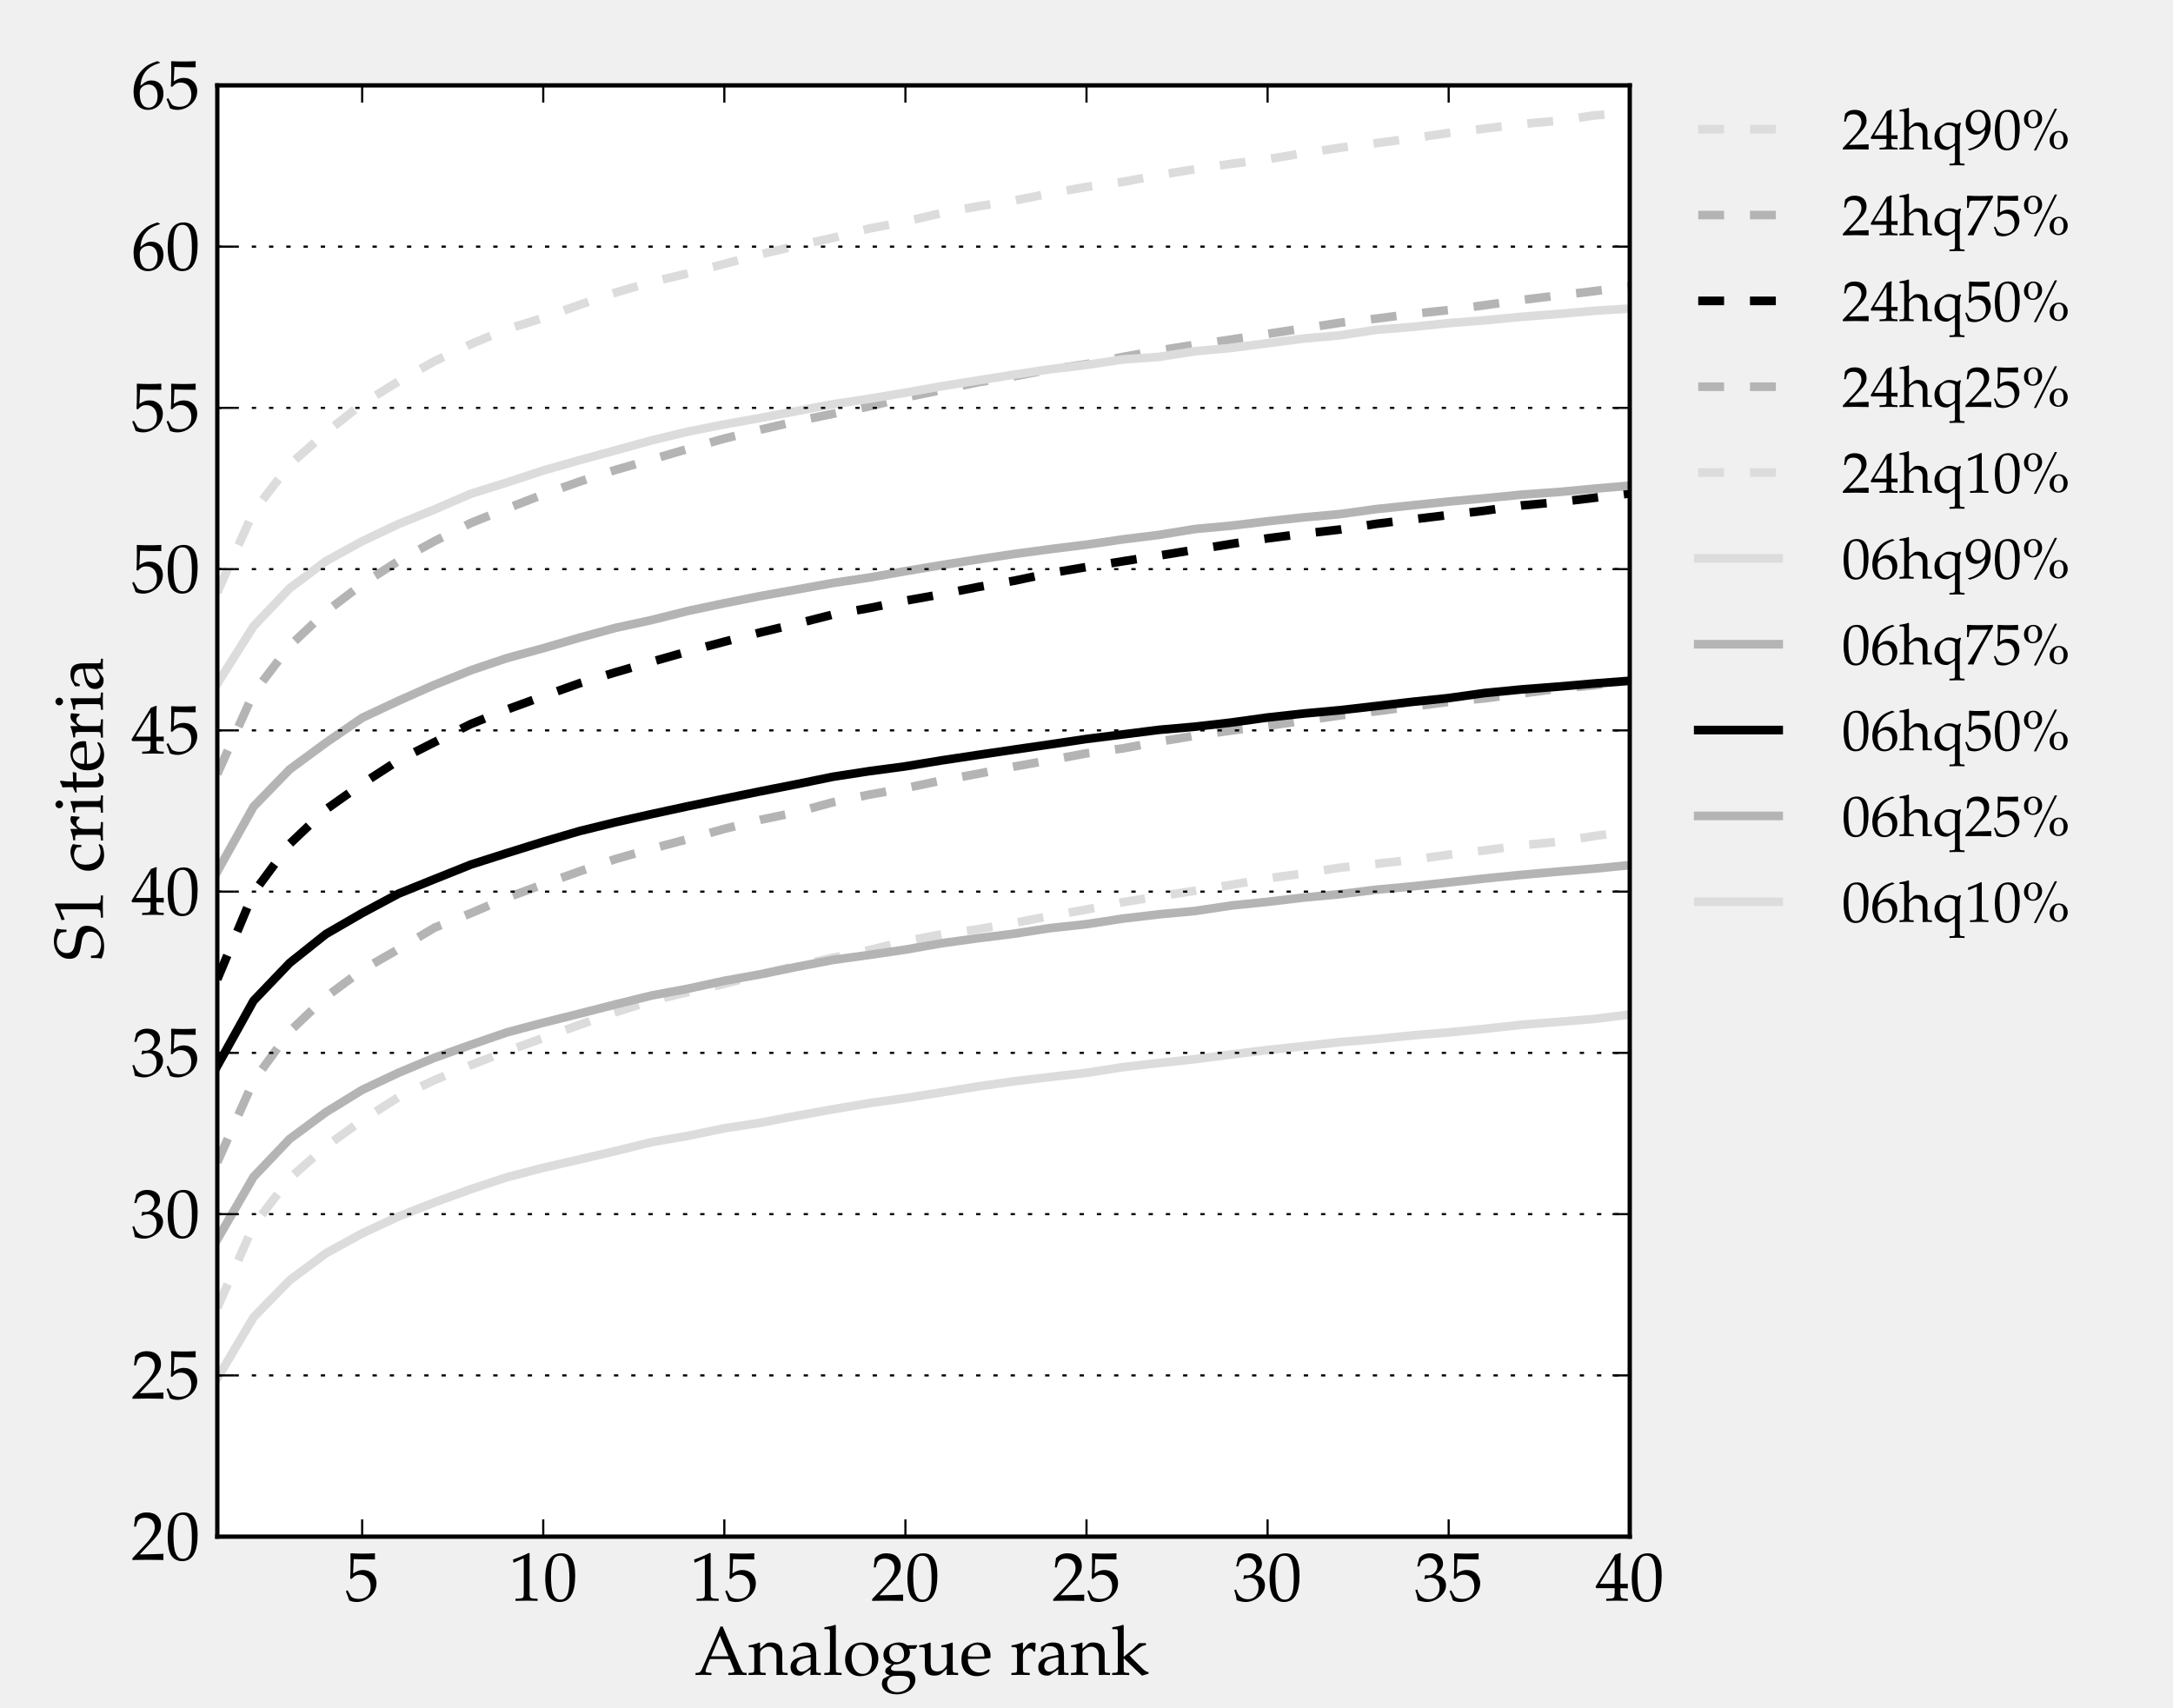
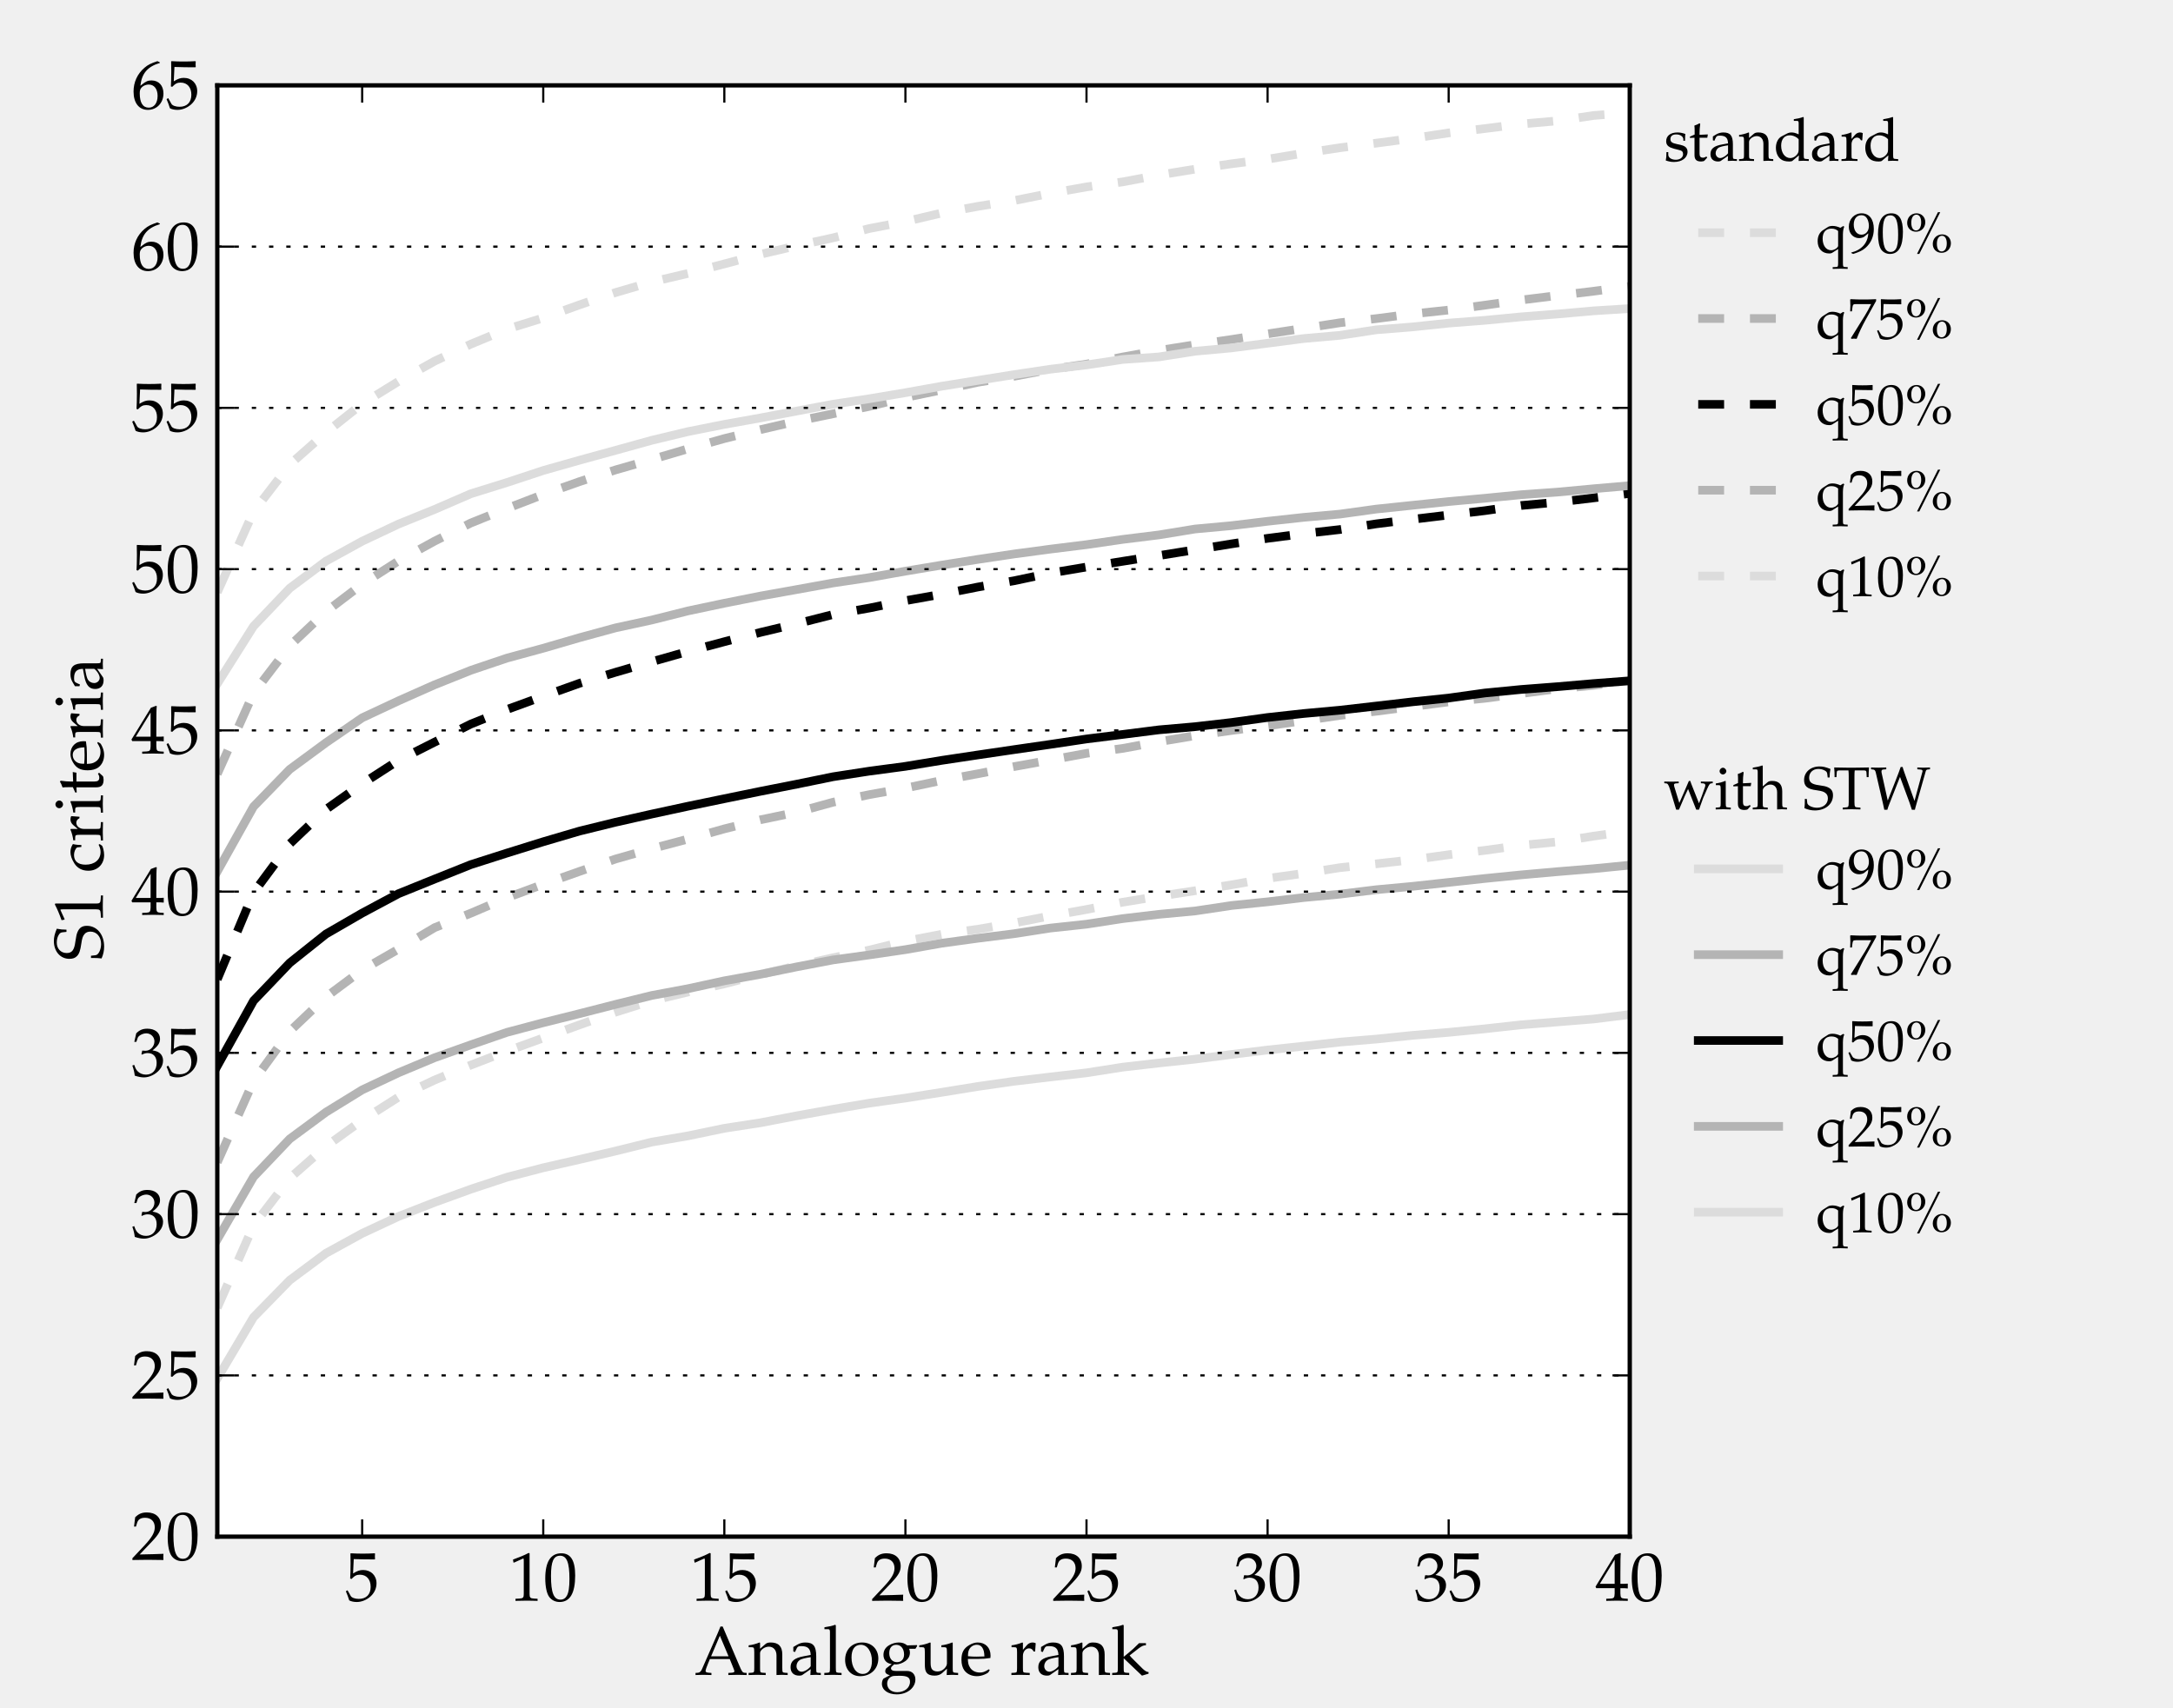
<svg xmlns="http://www.w3.org/2000/svg" id="svg2" version="1.1" xml:space="preserve" width="630" height="495" viewBox="0 0 630 495">
  <defs id="defs6">
    <clipPath clipPathUnits="userSpaceOnUse" id="clipPath20">
      <path d="m 50.4,39.6 327.6,0 0,336.6 -327.6,0 0,-336.6 z" id="path22" />
    </clipPath>
    <clipPath clipPathUnits="userSpaceOnUse" id="clipPath30">
      <path d="m 50.4,39.6 327.6,0 0,336.6 -327.6,0 0,-336.6 z" id="path32" />
    </clipPath>
    <clipPath clipPathUnits="userSpaceOnUse" id="clipPath40">
      <path d="m 50.4,39.6 327.6,0 0,336.6 -327.6,0 0,-336.6 z" id="path42" />
    </clipPath>
    <clipPath clipPathUnits="userSpaceOnUse" id="clipPath50">
      <path d="m 50.4,39.6 327.6,0 0,336.6 -327.6,0 0,-336.6 z" id="path52" />
    </clipPath>
    <clipPath clipPathUnits="userSpaceOnUse" id="clipPath60">
      <path d="m 50.4,39.6 327.6,0 0,336.6 -327.6,0 0,-336.6 z" id="path62" />
    </clipPath>
    <clipPath clipPathUnits="userSpaceOnUse" id="clipPath70">
      <path d="m 50.4,39.6 327.6,0 0,336.6 -327.6,0 0,-336.6 z" id="path72" />
    </clipPath>
    <clipPath clipPathUnits="userSpaceOnUse" id="clipPath80">
      <path d="m 50.4,39.6 327.6,0 0,336.6 -327.6,0 0,-336.6 z" id="path82" />
    </clipPath>
    <clipPath clipPathUnits="userSpaceOnUse" id="clipPath90">
      <path d="m 50.4,39.6 327.6,0 0,336.6 -327.6,0 0,-336.6 z" id="path92" />
    </clipPath>
    <clipPath clipPathUnits="userSpaceOnUse" id="clipPath100">
      <path d="m 50.4,39.6 327.6,0 0,336.6 -327.6,0 0,-336.6 z" id="path102" />
    </clipPath>
    <clipPath clipPathUnits="userSpaceOnUse" id="clipPath110">
      <path d="m 50.4,39.6 327.6,0 0,336.6 -327.6,0 0,-336.6 z" id="path112" />
    </clipPath>
    <clipPath clipPathUnits="userSpaceOnUse" id="clipPath188">
      <path d="m 50.4,39.6 327.6,0 0,336.6 -327.6,0 0,-336.6 z" id="path190" />
    </clipPath>
    <clipPath clipPathUnits="userSpaceOnUse" id="clipPath206">
      <path d="m 50.4,39.6 327.6,0 0,336.6 -327.6,0 0,-336.6 z" id="path208" />
    </clipPath>
    <clipPath clipPathUnits="userSpaceOnUse" id="clipPath224">
      <path d="m 50.4,39.6 327.6,0 0,336.6 -327.6,0 0,-336.6 z" id="path226" />
    </clipPath>
    <clipPath clipPathUnits="userSpaceOnUse" id="clipPath242">
      <path d="m 50.4,39.6 327.6,0 0,336.6 -327.6,0 0,-336.6 z" id="path244" />
    </clipPath>
    <clipPath clipPathUnits="userSpaceOnUse" id="clipPath260">
      <path d="m 50.4,39.6 327.6,0 0,336.6 -327.6,0 0,-336.6 z" id="path262" />
    </clipPath>
    <clipPath clipPathUnits="userSpaceOnUse" id="clipPath278">
      <path d="m 50.4,39.6 327.6,0 0,336.6 -327.6,0 0,-336.6 z" id="path280" />
    </clipPath>
    <clipPath clipPathUnits="userSpaceOnUse" id="clipPath296">
      <path d="m 50.4,39.6 327.6,0 0,336.6 -327.6,0 0,-336.6 z" id="path298" />
    </clipPath>
    <clipPath clipPathUnits="userSpaceOnUse" id="clipPath314">
      <path d="m 50.4,39.6 327.6,0 0,336.6 -327.6,0 0,-336.6 z" id="path316" />
    </clipPath>
    <clipPath clipPathUnits="userSpaceOnUse" id="clipPath332">
      <path d="m 50.4,39.6 327.6,0 0,336.6 -327.6,0 0,-336.6 z" id="path334" />
    </clipPath>
    <clipPath clipPathUnits="userSpaceOnUse" id="clipPath350">
      <path d="m 50.4,39.6 327.6,0 0,336.6 -327.6,0 0,-336.6 z" id="path352" />
    </clipPath>
  </defs>
  <g id="g10" transform="matrix(1.25,0,0,-1.25,0,495)">
    <path d="m 50.4,39.6 327.6,0 0,336.6 -327.6,0 0,-336.6 z" style="fill:#ffffff;fill-opacity:1;fill-rule:nonzero;stroke:none" id="path14" />
    <g id="g16">
      <g id="g18" clip-path="url(#clipPath20)">
        <path d="m 50.4,258.631 8.4,18.689 8.4,10.939 8.4,7.417 8.4,6.67 8.4,5.183 8.4,4.712 8.4,3.941 8.4,3.484 8.4,2.6 8.4,3.031 8.4,2.865 8.4,2.452 8.4,1.979 8.4,2.2 8.4,2.24 8.4,1.966 8.4,1.839 8.4,2.153 8.4,1.625 8.4,1.976 8.4,1.546 8.4,1.342 8.4,1.679 8.4,1.491 8.4,1.166 8.4,1.583 8.4,1.374 8.4,1.236 8.4,1.072 8.4,1.388 8.4,1.266 8.4,1.065 8.4,1.108 8.4,1.268 8.4,1.006 8.4,1.052 8.4,0.731 8.4,1.249 8.4,0.652" style="fill:none;stroke:#dcdcdc;stroke-width:2;stroke-linecap:butt;stroke-linejoin:round;stroke-miterlimit:10;stroke-dasharray:6, 6;stroke-dashoffset:0;stroke-opacity:1" id="path24" />
      </g>
    </g>
    <g id="g26">
      <g id="g28" clip-path="url(#clipPath30)">
        <path d="m 50.4,216.493 8.4,18.735 8.4,10.989 8.4,7.913 8.4,6.386 8.4,5.365 8.4,4.616 8.4,4.205 8.4,3.373 8.4,3.245 8.4,2.974 8.4,2.727 8.4,2.412 8.4,2.479 8.4,2.373 8.4,2.071 8.4,1.951 8.4,1.718 8.4,1.717 8.4,2.072 8.4,1.74 8.4,1.782 8.4,1.389 8.4,1.592 8.4,1.234 8.4,1.653 8.4,1.516 8.4,1.327 8.4,1.212 8.4,1.308 8.4,1.277 8.4,1.301 8.4,0.958 8.4,1.091 8.4,0.895 8.4,1.13 8.4,1.194 8.4,1.037 8.4,1.003 8.4,1.111" style="fill:none;stroke:#b4b4b4;stroke-width:2;stroke-linecap:butt;stroke-linejoin:round;stroke-miterlimit:10;stroke-dasharray:6, 6;stroke-dashoffset:0;stroke-opacity:1" id="path34" />
      </g>
    </g>
    <g id="g36">
      <g id="g38" clip-path="url(#clipPath40)">
        <path d="m 50.4,168.872 8.4,20.083 8.4,11.331 8.4,7.976 8.4,5.954 8.4,5.419 8.4,4.241 8.4,4.19 8.4,3.385 8.4,3.069 8.4,3.001 8.4,2.566 8.4,2.447 8.4,2.387 8.4,2.244 8.4,2.166 8.4,2.004 8.4,2.137 8.4,1.496 8.4,1.713 8.4,1.502 8.4,1.665 8.4,1.452 8.4,1.778 8.4,1.409 8.4,1.328 8.4,1.326 8.4,1.352 8.4,1.36 8.4,1.289 8.4,1.086 8.4,0.957 8.4,1.316 8.4,1.045 8.4,1.011 8.4,1.005 8.4,1.196 8.4,0.764 8.4,1 8.4,1.031" style="fill:none;stroke:#000000;stroke-width:2;stroke-linecap:butt;stroke-linejoin:round;stroke-miterlimit:10;stroke-dasharray:6, 6;stroke-dashoffset:0;stroke-opacity:1" id="path44" />
      </g>
    </g>
    <g id="g46">
      <g id="g48" clip-path="url(#clipPath50)">
        <path d="m 50.4,126.433 8.4,18.829 8.4,11.534 8.4,7.976 8.4,6.256 8.4,4.823 8.4,4.997 8.4,3.351 8.4,3.596 8.4,3.112 8.4,2.979 8.4,2.888 8.4,2.394 8.4,2.235 8.4,2.353 8.4,2.112 8.4,1.754 8.4,2.313 8.4,1.757 8.4,1.51 8.4,1.78 8.4,1.553 8.4,1.664 8.4,1.519 8.4,1.558 8.4,1.142 8.4,1.557 8.4,1.396 8.4,1.201 8.4,1.091 8.4,1.185 8.4,1.233 8.4,0.953 8.4,1.091 8.4,1.088 8.4,0.828 8.4,1.105 8.4,1.095 8.4,0.803 8.4,1.036" style="fill:none;stroke:#b4b4b4;stroke-width:2;stroke-linecap:butt;stroke-linejoin:round;stroke-miterlimit:10;stroke-dasharray:6, 6;stroke-dashoffset:0;stroke-opacity:1" id="path54" />
      </g>
    </g>
    <g id="g56">
      <g id="g58" clip-path="url(#clipPath60)">
        <path d="m 50.4,92.687 8.4,19.071 8.4,10.976 8.4,7.387 8.4,6.06 8.4,5.347 8.4,3.974 8.4,3.467 8.4,3.246 8.4,3.046 8.4,3.039 8.4,2.958 8.4,2.647 8.4,2.019 8.4,1.888 8.4,2.182 8.4,1.998 8.4,1.873 8.4,1.772 8.4,2.063 8.4,1.605 8.4,1.17 8.4,1.451 8.4,1.641 8.4,1.49 8.4,1.688 8.4,1.372 8.4,1.299 8.4,1.358 8.4,1.492 8.4,1.169 8.4,1.328 8.4,0.888 8.4,0.94 8.4,1.169 8.4,1.011 8.4,1.166 8.4,0.804 8.4,1.331 8.4,1.196" style="fill:none;stroke:#dcdcdc;stroke-width:2;stroke-linecap:butt;stroke-linejoin:round;stroke-miterlimit:10;stroke-dasharray:6, 6;stroke-dashoffset:0;stroke-opacity:1" id="path64" />
      </g>
    </g>
    <g id="g66">
      <g id="g68" clip-path="url(#clipPath70)">
        <path d="m 50.4,237.429 8.4,13.319 8.4,8.821 8.4,6.285 8.4,4.619 8.4,3.967 8.4,3.406 8.4,3.636 8.4,2.618 8.4,2.776 8.4,2.383 8.4,2.303 8.4,2.326 8.4,2.014 8.4,1.671 8.4,1.499 8.4,1.593 8.4,1.582 8.4,1.265 8.4,1.409 8.4,1.503 8.4,1.344 8.4,1.34 8.4,1.258 8.4,0.999 8.4,1.267 8.4,0.589 8.4,1.317 8.4,0.765 8.4,1.092 8.4,1.09 8.4,0.742 8.4,1.28 8.4,0.67 8.4,0.882 8.4,0.65 8.4,0.805 8.4,0.654 8.4,0.736 8.4,0.531" style="fill:none;stroke:#dcdcdc;stroke-width:2;stroke-linecap:square;stroke-linejoin:round;stroke-miterlimit:10;stroke-dasharray:none;stroke-opacity:1" id="path74" />
      </g>
    </g>
    <g id="g76">
      <g id="g78" clip-path="url(#clipPath80)">
        <path d="m 50.4,193.884 8.4,15.024 8.4,8.651 8.4,6.183 8.4,5.771 8.4,3.933 8.4,3.73 8.4,3.359 8.4,2.835 8.4,2.283 8.4,2.444 8.4,2.287 8.4,1.82 8.4,2.111 8.4,1.775 8.4,1.671 8.4,1.507 8.4,1.52 8.4,1.25 8.4,1.49 8.4,1.401 8.4,1.327 8.4,1.257 8.4,1.125 8.4,1.041 8.4,1.217 8.4,1.04 8.4,1.373 8.4,0.77 8.4,1.015 8.4,0.916 8.4,0.753 8.4,1.163 8.4,0.878 8.4,0.867 8.4,0.764 8.4,0.824 8.4,0.602 8.4,0.78 8.4,0.726" style="fill:none;stroke:#b4b4b4;stroke-width:2;stroke-linecap:square;stroke-linejoin:round;stroke-miterlimit:10;stroke-dasharray:none;stroke-opacity:1" id="path84" />
      </g>
    </g>
    <g id="g86">
      <g id="g88" clip-path="url(#clipPath90)">
        <path d="m 50.4,148.78 8.4,15.107 8.4,8.782 8.4,6.695 8.4,4.856 8.4,4.495 8.4,3.396 8.4,3.357 8.4,2.684 8.4,2.618 8.4,2.47 8.4,2.065 8.4,1.894 8.4,1.816 8.4,1.737 8.4,1.721 8.4,1.654 8.4,1.718 8.4,1.295 8.4,1.119 8.4,1.381 8.4,1.263 8.4,1.237 8.4,1.214 8.4,1.254 8.4,1.052 8.4,1.065 8.4,0.736 8.4,0.964 8.4,1.167 8.4,0.922 8.4,0.77 8.4,0.964 8.4,0.976 8.4,0.875 8.4,1.173 8.4,0.817 8.4,0.646 8.4,0.725 8.4,0.636" style="fill:none;stroke:#000000;stroke-width:2;stroke-linecap:square;stroke-linejoin:round;stroke-miterlimit:10;stroke-dasharray:none;stroke-opacity:1" id="path94" />
      </g>
    </g>
    <g id="g96">
      <g id="g98" clip-path="url(#clipPath100)">
        <path d="m 50.4,108.543 8.4,14.49 8.4,8.815 8.4,6.199 8.4,5.171 8.4,3.96 8.4,3.505 8.4,2.991 8.4,2.896 8.4,2.229 8.4,2.101 8.4,2.156 8.4,2.07 8.4,1.57 8.4,1.822 8.4,1.518 8.4,1.72 8.4,1.603 8.4,1.162 8.4,1.228 8.4,1.483 8.4,1.151 8.4,1.058 8.4,1.305 8.4,0.903 8.4,1.294 8.4,0.993 8.4,0.782 8.4,1.262 8.4,0.857 8.4,0.992 8.4,0.784 8.4,1.032 8.4,0.778 8.4,0.917 8.4,0.909 8.4,0.837 8.4,0.745 8.4,0.689 8.4,0.825" style="fill:none;stroke:#b4b4b4;stroke-width:2;stroke-linecap:square;stroke-linejoin:round;stroke-miterlimit:10;stroke-dasharray:none;stroke-opacity:1" id="path104" />
      </g>
    </g>
    <g id="g106">
      <g id="g108" clip-path="url(#clipPath110)">
        <path d="m 50.4,76.296 8.4,14.184 8.4,8.596 8.4,6.247 8.4,4.61 8.4,3.918 8.4,3.288 8.4,3.049 8.4,2.782 8.4,2.185 8.4,1.925 8.4,1.962 8.4,2.077 8.4,1.44 8.4,1.748 8.4,1.29 8.4,1.614 8.4,1.508 8.4,1.422 8.4,1.178 8.4,1.332 8.4,1.362 8.4,1.202 8.4,0.998 8.4,0.962 8.4,1.316 8.4,0.965 8.4,0.894 8.4,1.083 8.4,1.036 8.4,0.9 8.4,0.932 8.4,0.7 8.4,0.86 8.4,0.699 8.4,0.824 8.4,0.928 8.4,0.667 8.4,0.677 8.4,1.042" style="fill:none;stroke:#dcdcdc;stroke-width:2;stroke-linecap:square;stroke-linejoin:round;stroke-miterlimit:10;stroke-dasharray:none;stroke-opacity:1" id="path114" />
      </g>
    </g>
    <path d="m 84,39.6 0,4" style="fill:none;stroke:#000000;stroke-width:0.5;stroke-linecap:butt;stroke-linejoin:round;stroke-miterlimit:10;stroke-dasharray:none;stroke-opacity:1" id="path116" />
    <path d="m 84,376.2 0,-4" style="fill:none;stroke:#000000;stroke-width:0.5;stroke-linecap:butt;stroke-linejoin:round;stroke-miterlimit:10;stroke-dasharray:none;stroke-opacity:1" id="path118" />
    <text transform="matrix(1,0,0,-1,80.01494,24.75278)" style="font-variant:normal;font-size:15.94px;font-family:'URW Palladio L';-inkscape-font-specification:URWPalladioL-Roma;writing-mode:lr-tb;fill:#000000;fill-opacity:1;fill-rule:nonzero;stroke:none" id="text120">
      <tspan x="0" y="0" id="tspan122">5</tspan>
    </text>
    <path d="m 126,39.6 0,4" style="fill:none;stroke:#000000;stroke-width:0.5;stroke-linecap:butt;stroke-linejoin:round;stroke-miterlimit:10;stroke-dasharray:none;stroke-opacity:1" id="path124" />
    <path d="m 126,376.2 0,-4" style="fill:none;stroke:#000000;stroke-width:0.5;stroke-linecap:butt;stroke-linejoin:round;stroke-miterlimit:10;stroke-dasharray:none;stroke-opacity:1" id="path126" />
    <text transform="matrix(1,0,0,-1,118.0299,24.75278)" style="font-variant:normal;font-size:15.94px;font-family:'URW Palladio L';-inkscape-font-specification:URWPalladioL-Roma;writing-mode:lr-tb;fill:#000000;fill-opacity:1;fill-rule:nonzero;stroke:none" id="text128">
      <tspan x="0 7.97" y="0" id="tspan130">10</tspan>
    </text>
    <path d="m 168,39.6 0,4" style="fill:none;stroke:#000000;stroke-width:0.5;stroke-linecap:butt;stroke-linejoin:round;stroke-miterlimit:10;stroke-dasharray:none;stroke-opacity:1" id="path132" />
    <path d="m 168,376.2 0,-4" style="fill:none;stroke:#000000;stroke-width:0.5;stroke-linecap:butt;stroke-linejoin:round;stroke-miterlimit:10;stroke-dasharray:none;stroke-opacity:1" id="path134" />
    <text transform="matrix(1,0,0,-1,160.0299,24.75278)" style="font-variant:normal;font-size:15.94px;font-family:'URW Palladio L';-inkscape-font-specification:URWPalladioL-Roma;writing-mode:lr-tb;fill:#000000;fill-opacity:1;fill-rule:nonzero;stroke:none" id="text136">
      <tspan x="0 7.97" y="0" id="tspan138">15</tspan>
    </text>
    <path d="m 210,39.6 0,4" style="fill:none;stroke:#000000;stroke-width:0.5;stroke-linecap:butt;stroke-linejoin:round;stroke-miterlimit:10;stroke-dasharray:none;stroke-opacity:1" id="path140" />
    <path d="m 210,376.2 0,-4" style="fill:none;stroke:#000000;stroke-width:0.5;stroke-linecap:butt;stroke-linejoin:round;stroke-miterlimit:10;stroke-dasharray:none;stroke-opacity:1" id="path142" />
    <text transform="matrix(1,0,0,-1,202.0299,24.75278)" style="font-variant:normal;font-size:15.94px;font-family:'URW Palladio L';-inkscape-font-specification:URWPalladioL-Roma;writing-mode:lr-tb;fill:#000000;fill-opacity:1;fill-rule:nonzero;stroke:none" id="text144">
      <tspan x="0 7.97" y="0" id="tspan146">20</tspan>
    </text>
    <path d="m 252,39.6 0,4" style="fill:none;stroke:#000000;stroke-width:0.5;stroke-linecap:butt;stroke-linejoin:round;stroke-miterlimit:10;stroke-dasharray:none;stroke-opacity:1" id="path148" />
    <path d="m 252,376.2 0,-4" style="fill:none;stroke:#000000;stroke-width:0.5;stroke-linecap:butt;stroke-linejoin:round;stroke-miterlimit:10;stroke-dasharray:none;stroke-opacity:1" id="path150" />
    <text transform="matrix(1,0,0,-1,244.0299,24.75278)" style="font-variant:normal;font-size:15.94px;font-family:'URW Palladio L';-inkscape-font-specification:URWPalladioL-Roma;writing-mode:lr-tb;fill:#000000;fill-opacity:1;fill-rule:nonzero;stroke:none" id="text152">
      <tspan x="0 7.97" y="0" id="tspan154">25</tspan>
    </text>
    <path d="m 294,39.6 0,4" style="fill:none;stroke:#000000;stroke-width:0.5;stroke-linecap:butt;stroke-linejoin:round;stroke-miterlimit:10;stroke-dasharray:none;stroke-opacity:1" id="path156" />
    <path d="m 294,376.2 0,-4" style="fill:none;stroke:#000000;stroke-width:0.5;stroke-linecap:butt;stroke-linejoin:round;stroke-miterlimit:10;stroke-dasharray:none;stroke-opacity:1" id="path158" />
    <text transform="matrix(1,0,0,-1,286.0299,24.75278)" style="font-variant:normal;font-size:15.94px;font-family:'URW Palladio L';-inkscape-font-specification:URWPalladioL-Roma;writing-mode:lr-tb;fill:#000000;fill-opacity:1;fill-rule:nonzero;stroke:none" id="text160">
      <tspan x="0 7.97" y="0" id="tspan162">30</tspan>
    </text>
    <path d="m 336,39.6 0,4" style="fill:none;stroke:#000000;stroke-width:0.5;stroke-linecap:butt;stroke-linejoin:round;stroke-miterlimit:10;stroke-dasharray:none;stroke-opacity:1" id="path164" />
    <path d="m 336,376.2 0,-4" style="fill:none;stroke:#000000;stroke-width:0.5;stroke-linecap:butt;stroke-linejoin:round;stroke-miterlimit:10;stroke-dasharray:none;stroke-opacity:1" id="path166" />
    <text transform="matrix(1,0,0,-1,328.0299,24.75278)" style="font-variant:normal;font-size:15.94px;font-family:'URW Palladio L';-inkscape-font-specification:URWPalladioL-Roma;writing-mode:lr-tb;fill:#000000;fill-opacity:1;fill-rule:nonzero;stroke:none" id="text168">
      <tspan x="0 7.97" y="0" id="tspan170">35</tspan>
    </text>
    <path d="m 378,39.6 0,4" style="fill:none;stroke:#000000;stroke-width:0.5;stroke-linecap:butt;stroke-linejoin:round;stroke-miterlimit:10;stroke-dasharray:none;stroke-opacity:1" id="path172" />
    <path d="m 378,376.2 0,-4" style="fill:none;stroke:#000000;stroke-width:0.5;stroke-linecap:butt;stroke-linejoin:round;stroke-miterlimit:10;stroke-dasharray:none;stroke-opacity:1" id="path174" />
    <text transform="matrix(1,0,0,-1,370.0299,24.75278)" style="font-variant:normal;font-size:15.94px;font-family:'URW Palladio L';-inkscape-font-specification:URWPalladioL-Roma;writing-mode:lr-tb;fill:#000000;fill-opacity:1;fill-rule:nonzero;stroke:none" id="text176">
      <tspan x="0 7.97" y="0" id="tspan178">40</tspan>
    </text>
    <g id="g184">
      <g id="g186" clip-path="url(#clipPath188)">
        <path d="m 50.4,39.6 327.6,0" style="fill:none;stroke:#000000;stroke-width:0.5;stroke-linecap:butt;stroke-linejoin:round;stroke-miterlimit:10;stroke-dasharray:1, 3;stroke-dashoffset:0;stroke-opacity:1" id="path192" />
      </g>
    </g>
    <path d="m 50.4,39.6 4,0" style="fill:none;stroke:#000000;stroke-width:0.5;stroke-linecap:butt;stroke-linejoin:round;stroke-miterlimit:10;stroke-dasharray:none;stroke-opacity:1" id="path194" />
    <path d="m 378,39.6 -4,0" style="fill:none;stroke:#000000;stroke-width:0.5;stroke-linecap:butt;stroke-linejoin:round;stroke-miterlimit:10;stroke-dasharray:none;stroke-opacity:1" id="path196" />
    <text transform="matrix(1,0,0,-1,30.45978,34.2282)" style="font-variant:normal;font-size:15.94px;font-family:'URW Palladio L';-inkscape-font-specification:URWPalladioL-Roma;writing-mode:lr-tb;fill:#000000;fill-opacity:1;fill-rule:nonzero;stroke:none" id="text198">
      <tspan x="0 7.97" y="0" id="tspan200">20</tspan>
    </text>
    <g id="g202">
      <g id="g204" clip-path="url(#clipPath206)">
        <path d="M 50.4,77 378,77" style="fill:none;stroke:#000000;stroke-width:0.5;stroke-linecap:butt;stroke-linejoin:round;stroke-miterlimit:10;stroke-dasharray:1, 3;stroke-dashoffset:0;stroke-opacity:1" id="path210" />
      </g>
    </g>
    <path d="m 50.4,77 4,0" style="fill:none;stroke:#000000;stroke-width:0.5;stroke-linecap:butt;stroke-linejoin:round;stroke-miterlimit:10;stroke-dasharray:none;stroke-opacity:1" id="path212" />
    <path d="m 378,77 -4,0" style="fill:none;stroke:#000000;stroke-width:0.5;stroke-linecap:butt;stroke-linejoin:round;stroke-miterlimit:10;stroke-dasharray:none;stroke-opacity:1" id="path214" />
    <text transform="matrix(1,0,0,-1,30.45978,71.6282)" style="font-variant:normal;font-size:15.94px;font-family:'URW Palladio L';-inkscape-font-specification:URWPalladioL-Roma;writing-mode:lr-tb;fill:#000000;fill-opacity:1;fill-rule:nonzero;stroke:none" id="text216">
      <tspan x="0 7.97" y="0" id="tspan218">25</tspan>
    </text>
    <g id="g220">
      <g id="g222" clip-path="url(#clipPath224)">
        <path d="m 50.4,114.4 327.6,0" style="fill:none;stroke:#000000;stroke-width:0.5;stroke-linecap:butt;stroke-linejoin:round;stroke-miterlimit:10;stroke-dasharray:1, 3;stroke-dashoffset:0;stroke-opacity:1" id="path228" />
      </g>
    </g>
    <path d="m 50.4,114.4 4,0" style="fill:none;stroke:#000000;stroke-width:0.5;stroke-linecap:butt;stroke-linejoin:round;stroke-miterlimit:10;stroke-dasharray:none;stroke-opacity:1" id="path230" />
    <path d="m 378,114.4 -4,0" style="fill:none;stroke:#000000;stroke-width:0.5;stroke-linecap:butt;stroke-linejoin:round;stroke-miterlimit:10;stroke-dasharray:none;stroke-opacity:1" id="path232" />
    <text transform="matrix(1,0,0,-1,30.45978,109.0282)" style="font-variant:normal;font-size:15.94px;font-family:'URW Palladio L';-inkscape-font-specification:URWPalladioL-Roma;writing-mode:lr-tb;fill:#000000;fill-opacity:1;fill-rule:nonzero;stroke:none" id="text234">
      <tspan x="0 7.97" y="0" id="tspan236">30</tspan>
    </text>
    <g id="g238">
      <g id="g240" clip-path="url(#clipPath242)">
        <path d="m 50.4,151.8 327.6,0" style="fill:none;stroke:#000000;stroke-width:0.5;stroke-linecap:butt;stroke-linejoin:round;stroke-miterlimit:10;stroke-dasharray:1, 3;stroke-dashoffset:0;stroke-opacity:1" id="path246" />
      </g>
    </g>
    <path d="m 50.4,151.8 4,0" style="fill:none;stroke:#000000;stroke-width:0.5;stroke-linecap:butt;stroke-linejoin:round;stroke-miterlimit:10;stroke-dasharray:none;stroke-opacity:1" id="path248" />
    <path d="m 378,151.8 -4,0" style="fill:none;stroke:#000000;stroke-width:0.5;stroke-linecap:butt;stroke-linejoin:round;stroke-miterlimit:10;stroke-dasharray:none;stroke-opacity:1" id="path250" />
    <text transform="matrix(1,0,0,-1,30.45978,146.4282)" style="font-variant:normal;font-size:15.94px;font-family:'URW Palladio L';-inkscape-font-specification:URWPalladioL-Roma;writing-mode:lr-tb;fill:#000000;fill-opacity:1;fill-rule:nonzero;stroke:none" id="text252">
      <tspan x="0 7.97" y="0" id="tspan254">35</tspan>
    </text>
    <g id="g256">
      <g id="g258" clip-path="url(#clipPath260)">
        <path d="m 50.4,189.2 327.6,0" style="fill:none;stroke:#000000;stroke-width:0.5;stroke-linecap:butt;stroke-linejoin:round;stroke-miterlimit:10;stroke-dasharray:1, 3;stroke-dashoffset:0;stroke-opacity:1" id="path264" />
      </g>
    </g>
    <path d="m 50.4,189.2 4,0" style="fill:none;stroke:#000000;stroke-width:0.5;stroke-linecap:butt;stroke-linejoin:round;stroke-miterlimit:10;stroke-dasharray:none;stroke-opacity:1" id="path266" />
    <path d="m 378,189.2 -4,0" style="fill:none;stroke:#000000;stroke-width:0.5;stroke-linecap:butt;stroke-linejoin:round;stroke-miterlimit:10;stroke-dasharray:none;stroke-opacity:1" id="path268" />
    <text transform="matrix(1,0,0,-1,30.45978,183.8282)" style="font-variant:normal;font-size:15.94px;font-family:'URW Palladio L';-inkscape-font-specification:URWPalladioL-Roma;writing-mode:lr-tb;fill:#000000;fill-opacity:1;fill-rule:nonzero;stroke:none" id="text270">
      <tspan x="0 7.97" y="0" id="tspan272">40</tspan>
    </text>
    <g id="g274">
      <g id="g276" clip-path="url(#clipPath278)">
        <path d="m 50.4,226.6 327.6,0" style="fill:none;stroke:#000000;stroke-width:0.5;stroke-linecap:butt;stroke-linejoin:round;stroke-miterlimit:10;stroke-dasharray:1, 3;stroke-dashoffset:0;stroke-opacity:1" id="path282" />
      </g>
    </g>
    <path d="m 50.4,226.6 4,0" style="fill:none;stroke:#000000;stroke-width:0.5;stroke-linecap:butt;stroke-linejoin:round;stroke-miterlimit:10;stroke-dasharray:none;stroke-opacity:1" id="path284" />
    <path d="m 378,226.6 -4,0" style="fill:none;stroke:#000000;stroke-width:0.5;stroke-linecap:butt;stroke-linejoin:round;stroke-miterlimit:10;stroke-dasharray:none;stroke-opacity:1" id="path286" />
    <text transform="matrix(1,0,0,-1,30.45978,221.2282)" style="font-variant:normal;font-size:15.94px;font-family:'URW Palladio L';-inkscape-font-specification:URWPalladioL-Roma;writing-mode:lr-tb;fill:#000000;fill-opacity:1;fill-rule:nonzero;stroke:none" id="text288">
      <tspan x="0 7.97" y="0" id="tspan290">45</tspan>
    </text>
    <g id="g292">
      <g id="g294" clip-path="url(#clipPath296)">
        <path d="M 50.4,264 378,264" style="fill:none;stroke:#000000;stroke-width:0.5;stroke-linecap:butt;stroke-linejoin:round;stroke-miterlimit:10;stroke-dasharray:1, 3;stroke-dashoffset:0;stroke-opacity:1" id="path300" />
      </g>
    </g>
    <path d="m 50.4,264 4,0" style="fill:none;stroke:#000000;stroke-width:0.5;stroke-linecap:butt;stroke-linejoin:round;stroke-miterlimit:10;stroke-dasharray:none;stroke-opacity:1" id="path302" />
    <path d="m 378,264 -4,0" style="fill:none;stroke:#000000;stroke-width:0.5;stroke-linecap:butt;stroke-linejoin:round;stroke-miterlimit:10;stroke-dasharray:none;stroke-opacity:1" id="path304" />
    <text transform="matrix(1,0,0,-1,30.45978,258.6282)" style="font-variant:normal;font-size:15.94px;font-family:'URW Palladio L';-inkscape-font-specification:URWPalladioL-Roma;writing-mode:lr-tb;fill:#000000;fill-opacity:1;fill-rule:nonzero;stroke:none" id="text306">
      <tspan x="0 7.97" y="0" id="tspan308">50</tspan>
    </text>
    <g id="g310">
      <g id="g312" clip-path="url(#clipPath314)">
        <path d="m 50.4,301.4 327.6,0" style="fill:none;stroke:#000000;stroke-width:0.5;stroke-linecap:butt;stroke-linejoin:round;stroke-miterlimit:10;stroke-dasharray:1, 3;stroke-dashoffset:0;stroke-opacity:1" id="path318" />
      </g>
    </g>
    <path d="m 50.4,301.4 4,0" style="fill:none;stroke:#000000;stroke-width:0.5;stroke-linecap:butt;stroke-linejoin:round;stroke-miterlimit:10;stroke-dasharray:none;stroke-opacity:1" id="path320" />
    <path d="m 378,301.4 -4,0" style="fill:none;stroke:#000000;stroke-width:0.5;stroke-linecap:butt;stroke-linejoin:round;stroke-miterlimit:10;stroke-dasharray:none;stroke-opacity:1" id="path322" />
    <text transform="matrix(1,0,0,-1,30.45978,296.0282)" style="font-variant:normal;font-size:15.94px;font-family:'URW Palladio L';-inkscape-font-specification:URWPalladioL-Roma;writing-mode:lr-tb;fill:#000000;fill-opacity:1;fill-rule:nonzero;stroke:none" id="text324">
      <tspan x="0 7.97" y="0" id="tspan326">55</tspan>
    </text>
    <g id="g328">
      <g id="g330" clip-path="url(#clipPath332)">
        <path d="m 50.4,338.8 327.6,0" style="fill:none;stroke:#000000;stroke-width:0.5;stroke-linecap:butt;stroke-linejoin:round;stroke-miterlimit:10;stroke-dasharray:1, 3;stroke-dashoffset:0;stroke-opacity:1" id="path336" />
      </g>
    </g>
    <path d="m 50.4,338.8 4,0" style="fill:none;stroke:#000000;stroke-width:0.5;stroke-linecap:butt;stroke-linejoin:round;stroke-miterlimit:10;stroke-dasharray:none;stroke-opacity:1" id="path338" />
    <path d="m 378,338.8 -4,0" style="fill:none;stroke:#000000;stroke-width:0.5;stroke-linecap:butt;stroke-linejoin:round;stroke-miterlimit:10;stroke-dasharray:none;stroke-opacity:1" id="path340" />
    <text transform="matrix(1,0,0,-1,30.45978,333.4282)" style="font-variant:normal;font-size:15.94px;font-family:'URW Palladio L';-inkscape-font-specification:URWPalladioL-Roma;writing-mode:lr-tb;fill:#000000;fill-opacity:1;fill-rule:nonzero;stroke:none" id="text342">
      <tspan x="0 7.97" y="0" id="tspan344">60</tspan>
    </text>
    <g id="g346">
      <g id="g348" clip-path="url(#clipPath350)">
        <path d="m 50.4,376.2 327.6,0" style="fill:none;stroke:#000000;stroke-width:0.5;stroke-linecap:butt;stroke-linejoin:round;stroke-miterlimit:10;stroke-dasharray:1, 3;stroke-dashoffset:0;stroke-opacity:1" id="path354" />
      </g>
    </g>
    <path d="m 50.4,376.2 4,0" style="fill:none;stroke:#000000;stroke-width:0.5;stroke-linecap:butt;stroke-linejoin:round;stroke-miterlimit:10;stroke-dasharray:none;stroke-opacity:1" id="path356" />
    <path d="m 378,376.2 -4,0" style="fill:none;stroke:#000000;stroke-width:0.5;stroke-linecap:butt;stroke-linejoin:round;stroke-miterlimit:10;stroke-dasharray:none;stroke-opacity:1" id="path358" />
    <text transform="matrix(1,0,0,-1,30.45978,370.8282)" style="font-variant:normal;font-size:15.94px;font-family:'URW Palladio L';-inkscape-font-specification:URWPalladioL-Roma;writing-mode:lr-tb;fill:#000000;fill-opacity:1;fill-rule:nonzero;stroke:none" id="text360">
      <tspan x="0 7.97" y="0" id="tspan362">65</tspan>
    </text>
    <path d="m 50.4,376.2 327.6,0" style="fill:none;stroke:#000000;stroke-width:1;stroke-linecap:square;stroke-linejoin:round;stroke-miterlimit:10;stroke-dasharray:none;stroke-opacity:1" id="path376" />
    <path d="m 378,39.6 0,336.6" style="fill:none;stroke:#000000;stroke-width:1;stroke-linecap:square;stroke-linejoin:round;stroke-miterlimit:10;stroke-dasharray:none;stroke-opacity:1" id="path378" />
    <path d="m 50.4,39.6 327.6,0" style="fill:none;stroke:#000000;stroke-width:1;stroke-linecap:square;stroke-linejoin:round;stroke-miterlimit:10;stroke-dasharray:none;stroke-opacity:1" id="path380" />
    <path d="m 50.4,39.6 0,336.6" style="fill:none;stroke:#000000;stroke-width:1;stroke-linecap:square;stroke-linejoin:round;stroke-miterlimit:10;stroke-dasharray:none;stroke-opacity:1" id="path382" />
-     <path d="m 393.882,366.033 18.659,0" style="fill:none;stroke:#dcdcdc;stroke-width:2;stroke-linecap:butt;stroke-linejoin:round;stroke-miterlimit:10;stroke-dasharray:6, 6;stroke-dashoffset:0;stroke-opacity:1" id="path386" />
-     <text transform="matrix(1,0,0,-1,427.2016,361.3683)" style="font-variant:normal;font-size:13.278px;font-family:'URW Palladio L';-inkscape-font-specification:URWPalladioL-Roma;writing-mode:lr-tb;fill:#000000;fill-opacity:1;fill-rule:nonzero;stroke:none" id="text388">
-       <tspan x="0 6.639 13.278 24.312 31.735 38.374 45.013" y="0" id="tspan390">24hq90%</tspan>
-     </text>
-     <path d="m 393.882,346.124 18.659,0" style="fill:none;stroke:#b4b4b4;stroke-width:2;stroke-linecap:butt;stroke-linejoin:round;stroke-miterlimit:10;stroke-dasharray:6, 6;stroke-dashoffset:0;stroke-opacity:1" id="path392" />
-     <text transform="matrix(1,0,0,-1,427.2016,341.4594)" style="font-variant:normal;font-size:13.278px;font-family:'URW Palladio L';-inkscape-font-specification:URWPalladioL-Roma;writing-mode:lr-tb;fill:#000000;fill-opacity:1;fill-rule:nonzero;stroke:none" id="text394">
-       <tspan x="0 6.639 13.278 24.312 31.735 38.374 45.013" y="0" id="tspan396">24hq75%</tspan>
-     </text>
-     <path d="m 393.882,326.215 18.659,0" style="fill:none;stroke:#000000;stroke-width:2;stroke-linecap:butt;stroke-linejoin:round;stroke-miterlimit:10;stroke-dasharray:6, 6;stroke-dashoffset:0;stroke-opacity:1" id="path398" />
-     <text transform="matrix(1,0,0,-1,427.2016,321.5505)" style="font-variant:normal;font-size:13.278px;font-family:'URW Palladio L';-inkscape-font-specification:URWPalladioL-Roma;writing-mode:lr-tb;fill:#000000;fill-opacity:1;fill-rule:nonzero;stroke:none" id="text400">
-       <tspan x="0 6.639 13.278 24.312 31.735 38.374 45.013" y="0" id="tspan402">24hq50%</tspan>
-     </text>
-     <path d="m 393.882,306.306 18.659,0" style="fill:none;stroke:#b4b4b4;stroke-width:2;stroke-linecap:butt;stroke-linejoin:round;stroke-miterlimit:10;stroke-dasharray:6, 6;stroke-dashoffset:0;stroke-opacity:1" id="path404" />
-     <text transform="matrix(1,0,0,-1,427.2016,301.6416)" style="font-variant:normal;font-size:13.278px;font-family:'URW Palladio L';-inkscape-font-specification:URWPalladioL-Roma;writing-mode:lr-tb;fill:#000000;fill-opacity:1;fill-rule:nonzero;stroke:none" id="text406">
-       <tspan x="0 6.639 13.278 24.312 31.735 38.374 45.013" y="0" id="tspan408">24hq25%</tspan>
-     </text>
-     <path d="m 393.882,286.398 18.659,0" style="fill:none;stroke:#dcdcdc;stroke-width:2;stroke-linecap:butt;stroke-linejoin:round;stroke-miterlimit:10;stroke-dasharray:6, 6;stroke-dashoffset:0;stroke-opacity:1" id="path410" />
-     <text transform="matrix(1,0,0,-1,427.2016,281.7327)" style="font-variant:normal;font-size:13.278px;font-family:'URW Palladio L';-inkscape-font-specification:URWPalladioL-Roma;writing-mode:lr-tb;fill:#000000;fill-opacity:1;fill-rule:nonzero;stroke:none" id="text412">
-       <tspan x="0 6.639 13.278 24.312 31.735 38.374 45.013" y="0" id="tspan414">24hq10%</tspan>
-     </text>
-     <path d="m 393.882,266.489 18.659,0" style="fill:none;stroke:#dcdcdc;stroke-width:2;stroke-linecap:square;stroke-linejoin:round;stroke-miterlimit:10;stroke-dasharray:none;stroke-opacity:1" id="path416" />
-     <text transform="matrix(1,0,0,-1,427.2016,261.8239)" style="font-variant:normal;font-size:13.278px;font-family:'URW Palladio L';-inkscape-font-specification:URWPalladioL-Roma;writing-mode:lr-tb;fill:#000000;fill-opacity:1;fill-rule:nonzero;stroke:none" id="text418">
-       <tspan x="0 6.639 13.278 24.312 31.735 38.374 45.013" y="0" id="tspan420">06hq90%</tspan>
-     </text>
-     <path d="m 393.882,246.58 18.659,0" style="fill:none;stroke:#b4b4b4;stroke-width:2;stroke-linecap:square;stroke-linejoin:round;stroke-miterlimit:10;stroke-dasharray:none;stroke-opacity:1" id="path422" />
-     <text transform="matrix(1,0,0,-1,427.2016,241.915)" style="font-variant:normal;font-size:13.278px;font-family:'URW Palladio L';-inkscape-font-specification:URWPalladioL-Roma;writing-mode:lr-tb;fill:#000000;fill-opacity:1;fill-rule:nonzero;stroke:none" id="text424">
-       <tspan x="0 6.639 13.278 24.312 31.735 38.374 45.013" y="0" id="tspan426">06hq75%</tspan>
-     </text>
-     <path d="m 393.882,226.671 18.659,0" style="fill:none;stroke:#000000;stroke-width:2;stroke-linecap:square;stroke-linejoin:round;stroke-miterlimit:10;stroke-dasharray:none;stroke-opacity:1" id="path428" />
-     <text transform="matrix(1,0,0,-1,427.2016,222.0061)" style="font-variant:normal;font-size:13.278px;font-family:'URW Palladio L';-inkscape-font-specification:URWPalladioL-Roma;writing-mode:lr-tb;fill:#000000;fill-opacity:1;fill-rule:nonzero;stroke:none" id="text430">
-       <tspan x="0 6.639 13.278 24.312 31.735 38.374 45.013" y="0" id="tspan432">06hq50%</tspan>
-     </text>
-     <path d="m 393.882,206.762 18.659,0" style="fill:none;stroke:#b4b4b4;stroke-width:2;stroke-linecap:square;stroke-linejoin:round;stroke-miterlimit:10;stroke-dasharray:none;stroke-opacity:1" id="path434" />
-     <text transform="matrix(1,0,0,-1,427.2016,202.0972)" style="font-variant:normal;font-size:13.278px;font-family:'URW Palladio L';-inkscape-font-specification:URWPalladioL-Roma;writing-mode:lr-tb;fill:#000000;fill-opacity:1;fill-rule:nonzero;stroke:none" id="text436">
-       <tspan x="0 6.639 13.278 24.312 31.735 38.374 45.013" y="0" id="tspan438">06hq25%</tspan>
-     </text>
-     <path d="m 393.882,186.853 18.659,0" style="fill:none;stroke:#dcdcdc;stroke-width:2;stroke-linecap:square;stroke-linejoin:round;stroke-miterlimit:10;stroke-dasharray:none;stroke-opacity:1" id="path440" />
-     <text transform="matrix(1,0,0,-1,427.2016,182.1883)" style="font-variant:normal;font-size:13.278px;font-family:'URW Palladio L';-inkscape-font-specification:URWPalladioL-Roma;writing-mode:lr-tb;fill:#000000;fill-opacity:1;fill-rule:nonzero;stroke:none" id="text442">
-       <tspan x="0 6.639 13.278 24.312 31.735 38.374 45.013" y="0" id="tspan444">06hq10%</tspan>
+     <path d="m 393.882,342.033 18.659,0" style="fill:none;stroke:#dcdcdc;stroke-width:2;stroke-linecap:butt;stroke-linejoin:round;stroke-miterlimit:10;stroke-dasharray:6, 6;stroke-dashoffset:0;stroke-opacity:1" id="path386" />
+     <text transform="scale(1,-1)" style="font-variant:normal;font-size:13.278px;font-family:'URW Palladio L';-inkscape-font-specification:URWPalladioL-Roma;writing-mode:lr-tb;fill:#000000;fill-opacity:1;fill-rule:nonzero;stroke:none" id="text388" x="396.801" y="-337.368">
+       <tspan x="421.114 428.536 435.176 441.815" id="tspan390">q90%</tspan>
+     </text>
+     <path d="m 393.882,322.124 18.659,0" style="fill:none;stroke:#b4b4b4;stroke-width:2;stroke-linecap:butt;stroke-linejoin:round;stroke-miterlimit:10;stroke-dasharray:6, 6;stroke-dashoffset:0;stroke-opacity:1" id="path392" />
+     <text transform="scale(1,-1)" style="font-variant:normal;font-size:13.278px;font-family:'URW Palladio L';-inkscape-font-specification:URWPalladioL-Roma;writing-mode:lr-tb;fill:#000000;fill-opacity:1;fill-rule:nonzero;stroke:none" id="text394" x="396.801" y="-317.459">
+       <tspan x="421.114 428.536 435.176 441.815" id="tspan396">q75%</tspan>
+     </text>
+     <path d="m 393.882,302.215 18.659,0" style="fill:none;stroke:#000000;stroke-width:2;stroke-linecap:butt;stroke-linejoin:round;stroke-miterlimit:10;stroke-dasharray:6, 6;stroke-dashoffset:0;stroke-opacity:1" id="path398" />
+     <text transform="scale(1,-1)" style="font-variant:normal;font-size:13.278px;font-family:'URW Palladio L';-inkscape-font-specification:URWPalladioL-Roma;writing-mode:lr-tb;fill:#000000;fill-opacity:1;fill-rule:nonzero;stroke:none" id="text400" x="396.801" y="-297.55">
+       <tspan x="421.114 428.536 435.176 441.815" id="tspan402">q50%</tspan>
+     </text>
+     <path d="m 393.882,282.306 18.659,0" style="fill:none;stroke:#b4b4b4;stroke-width:2;stroke-linecap:butt;stroke-linejoin:round;stroke-miterlimit:10;stroke-dasharray:6, 6;stroke-dashoffset:0;stroke-opacity:1" id="path404" />
+     <text transform="scale(1,-1)" style="font-variant:normal;font-size:13.278px;font-family:'URW Palladio L';-inkscape-font-specification:URWPalladioL-Roma;writing-mode:lr-tb;fill:#000000;fill-opacity:1;fill-rule:nonzero;stroke:none" id="text406" x="396.801" y="-277.642">
+       <tspan x="421.114 428.536 435.176 441.815" id="tspan408">q25%</tspan>
+     </text>
+     <path d="m 393.882,262.398 18.659,0" style="fill:none;stroke:#dcdcdc;stroke-width:2;stroke-linecap:butt;stroke-linejoin:round;stroke-miterlimit:10;stroke-dasharray:6, 6;stroke-dashoffset:0;stroke-opacity:1" id="path410" />
+     <text transform="scale(1,-1)" style="font-variant:normal;font-size:13.278px;font-family:'URW Palladio L';-inkscape-font-specification:URWPalladioL-Roma;writing-mode:lr-tb;fill:#000000;fill-opacity:1;fill-rule:nonzero;stroke:none" id="text412" x="396.801" y="-257.733">
+       <tspan x="421.114 428.536 435.176 441.815" id="tspan414">q10%</tspan>
+     </text>
+     <path d="m 393.882,194.489 18.659,0" style="fill:none;stroke:#dcdcdc;stroke-width:2;stroke-linecap:square;stroke-linejoin:round;stroke-miterlimit:10;stroke-dasharray:none;stroke-opacity:1" id="path416" />
+     <text transform="scale(1,-1)" style="font-variant:normal;font-size:13.278px;font-family:'URW Palladio L';-inkscape-font-specification:URWPalladioL-Roma;writing-mode:lr-tb;fill:#000000;fill-opacity:1;fill-rule:nonzero;stroke:none" id="text418" x="396.801" y="-189.824">
+       <tspan x="421.114 428.536 435.176 441.815" id="tspan420">q90%</tspan>
+     </text>
+     <path d="m 393.882,174.58 18.659,0" style="fill:none;stroke:#b4b4b4;stroke-width:2;stroke-linecap:square;stroke-linejoin:round;stroke-miterlimit:10;stroke-dasharray:none;stroke-opacity:1" id="path422" />
+     <text transform="scale(1,-1)" style="font-variant:normal;font-size:13.278px;font-family:'URW Palladio L';-inkscape-font-specification:URWPalladioL-Roma;writing-mode:lr-tb;fill:#000000;fill-opacity:1;fill-rule:nonzero;stroke:none" id="text424" x="396.801" y="-169.915">
+       <tspan x="421.114 428.536 435.176 441.815" id="tspan426">q75%</tspan>
+     </text>
+     <path d="m 393.882,154.671 18.659,0" style="fill:none;stroke:#000000;stroke-width:2;stroke-linecap:square;stroke-linejoin:round;stroke-miterlimit:10;stroke-dasharray:none;stroke-opacity:1" id="path428" />
+     <text transform="scale(1,-1)" style="font-variant:normal;font-size:13.278px;font-family:'URW Palladio L';-inkscape-font-specification:URWPalladioL-Roma;writing-mode:lr-tb;fill:#000000;fill-opacity:1;fill-rule:nonzero;stroke:none" id="text430" x="396.801" y="-150.006">
+       <tspan x="421.114 428.536 435.176 441.815" id="tspan432">q50%</tspan>
+     </text>
+     <path d="m 393.882,134.762 18.659,0" style="fill:none;stroke:#b4b4b4;stroke-width:2;stroke-linecap:square;stroke-linejoin:round;stroke-miterlimit:10;stroke-dasharray:none;stroke-opacity:1" id="path434" />
+     <text transform="scale(1,-1)" style="font-variant:normal;font-size:13.278px;font-family:'URW Palladio L';-inkscape-font-specification:URWPalladioL-Roma;writing-mode:lr-tb;fill:#000000;fill-opacity:1;fill-rule:nonzero;stroke:none" id="text436" x="396.801" y="-130.097">
+       <tspan x="421.114 428.536 435.176 441.815" id="tspan438">q25%</tspan>
+     </text>
+     <path d="m 393.882,114.853 18.659,0" style="fill:none;stroke:#dcdcdc;stroke-width:2;stroke-linecap:square;stroke-linejoin:round;stroke-miterlimit:10;stroke-dasharray:none;stroke-opacity:1" id="path440" />
+     <text transform="scale(1,-1)" style="font-variant:normal;font-size:13.278px;font-family:'URW Palladio L';-inkscape-font-specification:URWPalladioL-Roma;writing-mode:lr-tb;fill:#000000;fill-opacity:1;fill-rule:nonzero;stroke:none" id="text442" x="396.801" y="-110.188">
+       <tspan x="421.114 428.536 435.176 441.815" id="tspan444">q10%</tspan>
    </text>
    <text xml:space="preserve" style="font-style:normal;font-variant:normal;font-weight:normal;font-stretch:normal;font-size:40px;line-height:125%;font-family:'Palatino Linotype';-inkscape-font-specification:'Palatino Linotype';letter-spacing:0px;word-spacing:0px;fill:#000000;fill-opacity:1;stroke:none;stroke-width:1px;stroke-linecap:butt;stroke-linejoin:miter;stroke-opacity:1" x="161.085" y="-7.551" id="text4572" transform="scale(1,-1)">
      <tspan id="tspan4574" x="161.085" y="-7.551" style="font-size:16px">Analogue rank</tspan>
    </text>
    <text xml:space="preserve" style="font-style:normal;font-variant:normal;font-weight:normal;font-stretch:normal;font-size:16px;line-height:125%;font-family:'Palatino Linotype';-inkscape-font-specification:'Palatino Linotype';letter-spacing:0px;word-spacing:0px;fill:#000000;fill-opacity:1;stroke:none;stroke-width:1px;stroke-linecap:butt;stroke-linejoin:miter;stroke-opacity:1" x="173.221" y="23.838" id="text4576" transform="matrix(0,1,1,0,0,0)">
      <tspan id="tspan4578" x="173.221" y="23.838">S1 criteria</tspan>
    </text>
+     <text xml:space="preserve" style="font-style:normal;font-weight:normal;font-size:16px;line-height:125%;font-family:sans-serif;letter-spacing:0px;word-spacing:0px;fill:#000000;fill-opacity:1;stroke:none;stroke-width:1px;stroke-linecap:butt;stroke-linejoin:miter;stroke-opacity:1" x="385.932" y="-358.714" id="text4344" transform="scale(1,-1)">
+       <tspan id="tspan4346" x="385.932" y="-358.714" style="font-style:normal;font-variant:normal;font-weight:normal;font-stretch:normal;font-size:14px;font-family:'URW Palladio L';-inkscape-font-specification:'URW Palladio L'">standard</tspan>
+     </text>
+     <text xml:space="preserve" style="font-style:normal;font-weight:normal;font-size:16px;line-height:125%;font-family:sans-serif;letter-spacing:0px;word-spacing:0px;fill:#000000;fill-opacity:1;stroke:none;stroke-width:1px;stroke-linecap:butt;stroke-linejoin:miter;stroke-opacity:1" x="385.932" y="-208.314" id="text4344-7" transform="scale(1,-1)">
+       <tspan id="tspan4346-6" x="385.932" y="-208.314" style="font-style:normal;font-variant:normal;font-weight:normal;font-stretch:normal;font-size:14px;font-family:'URW Palladio L';-inkscape-font-specification:'URW Palladio L'">with STW</tspan>
+     </text>
  </g>
</svg>
